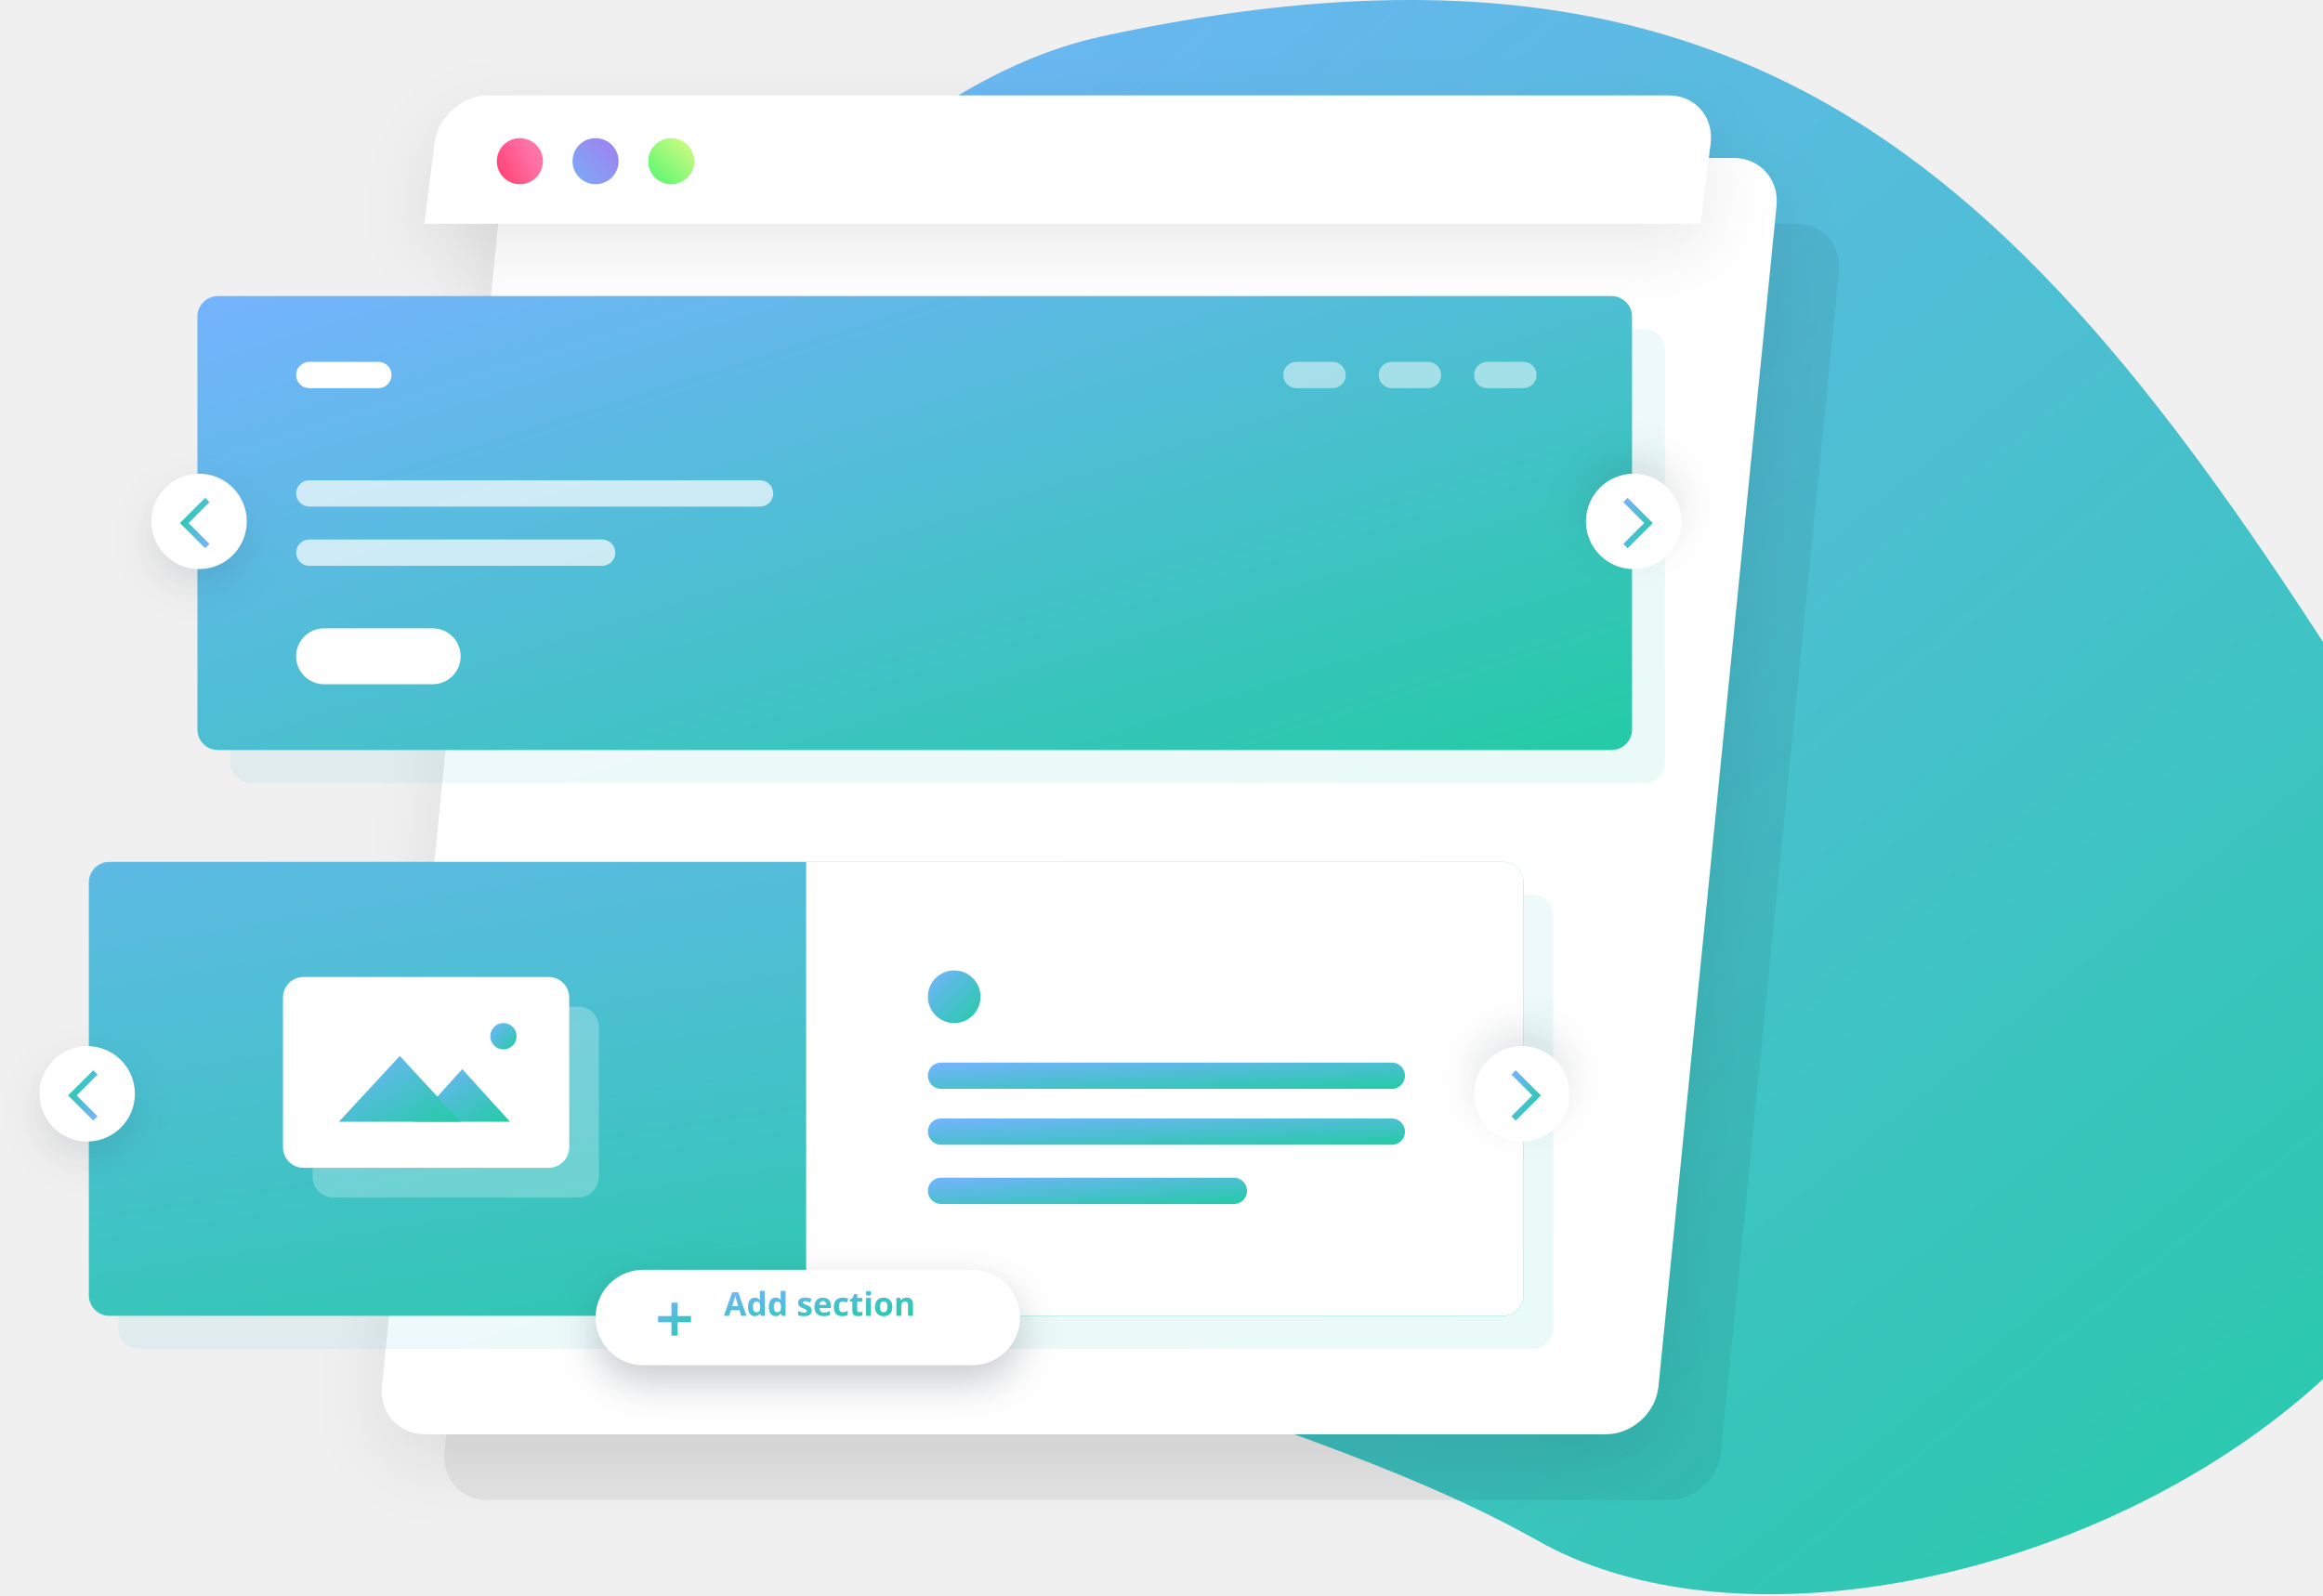
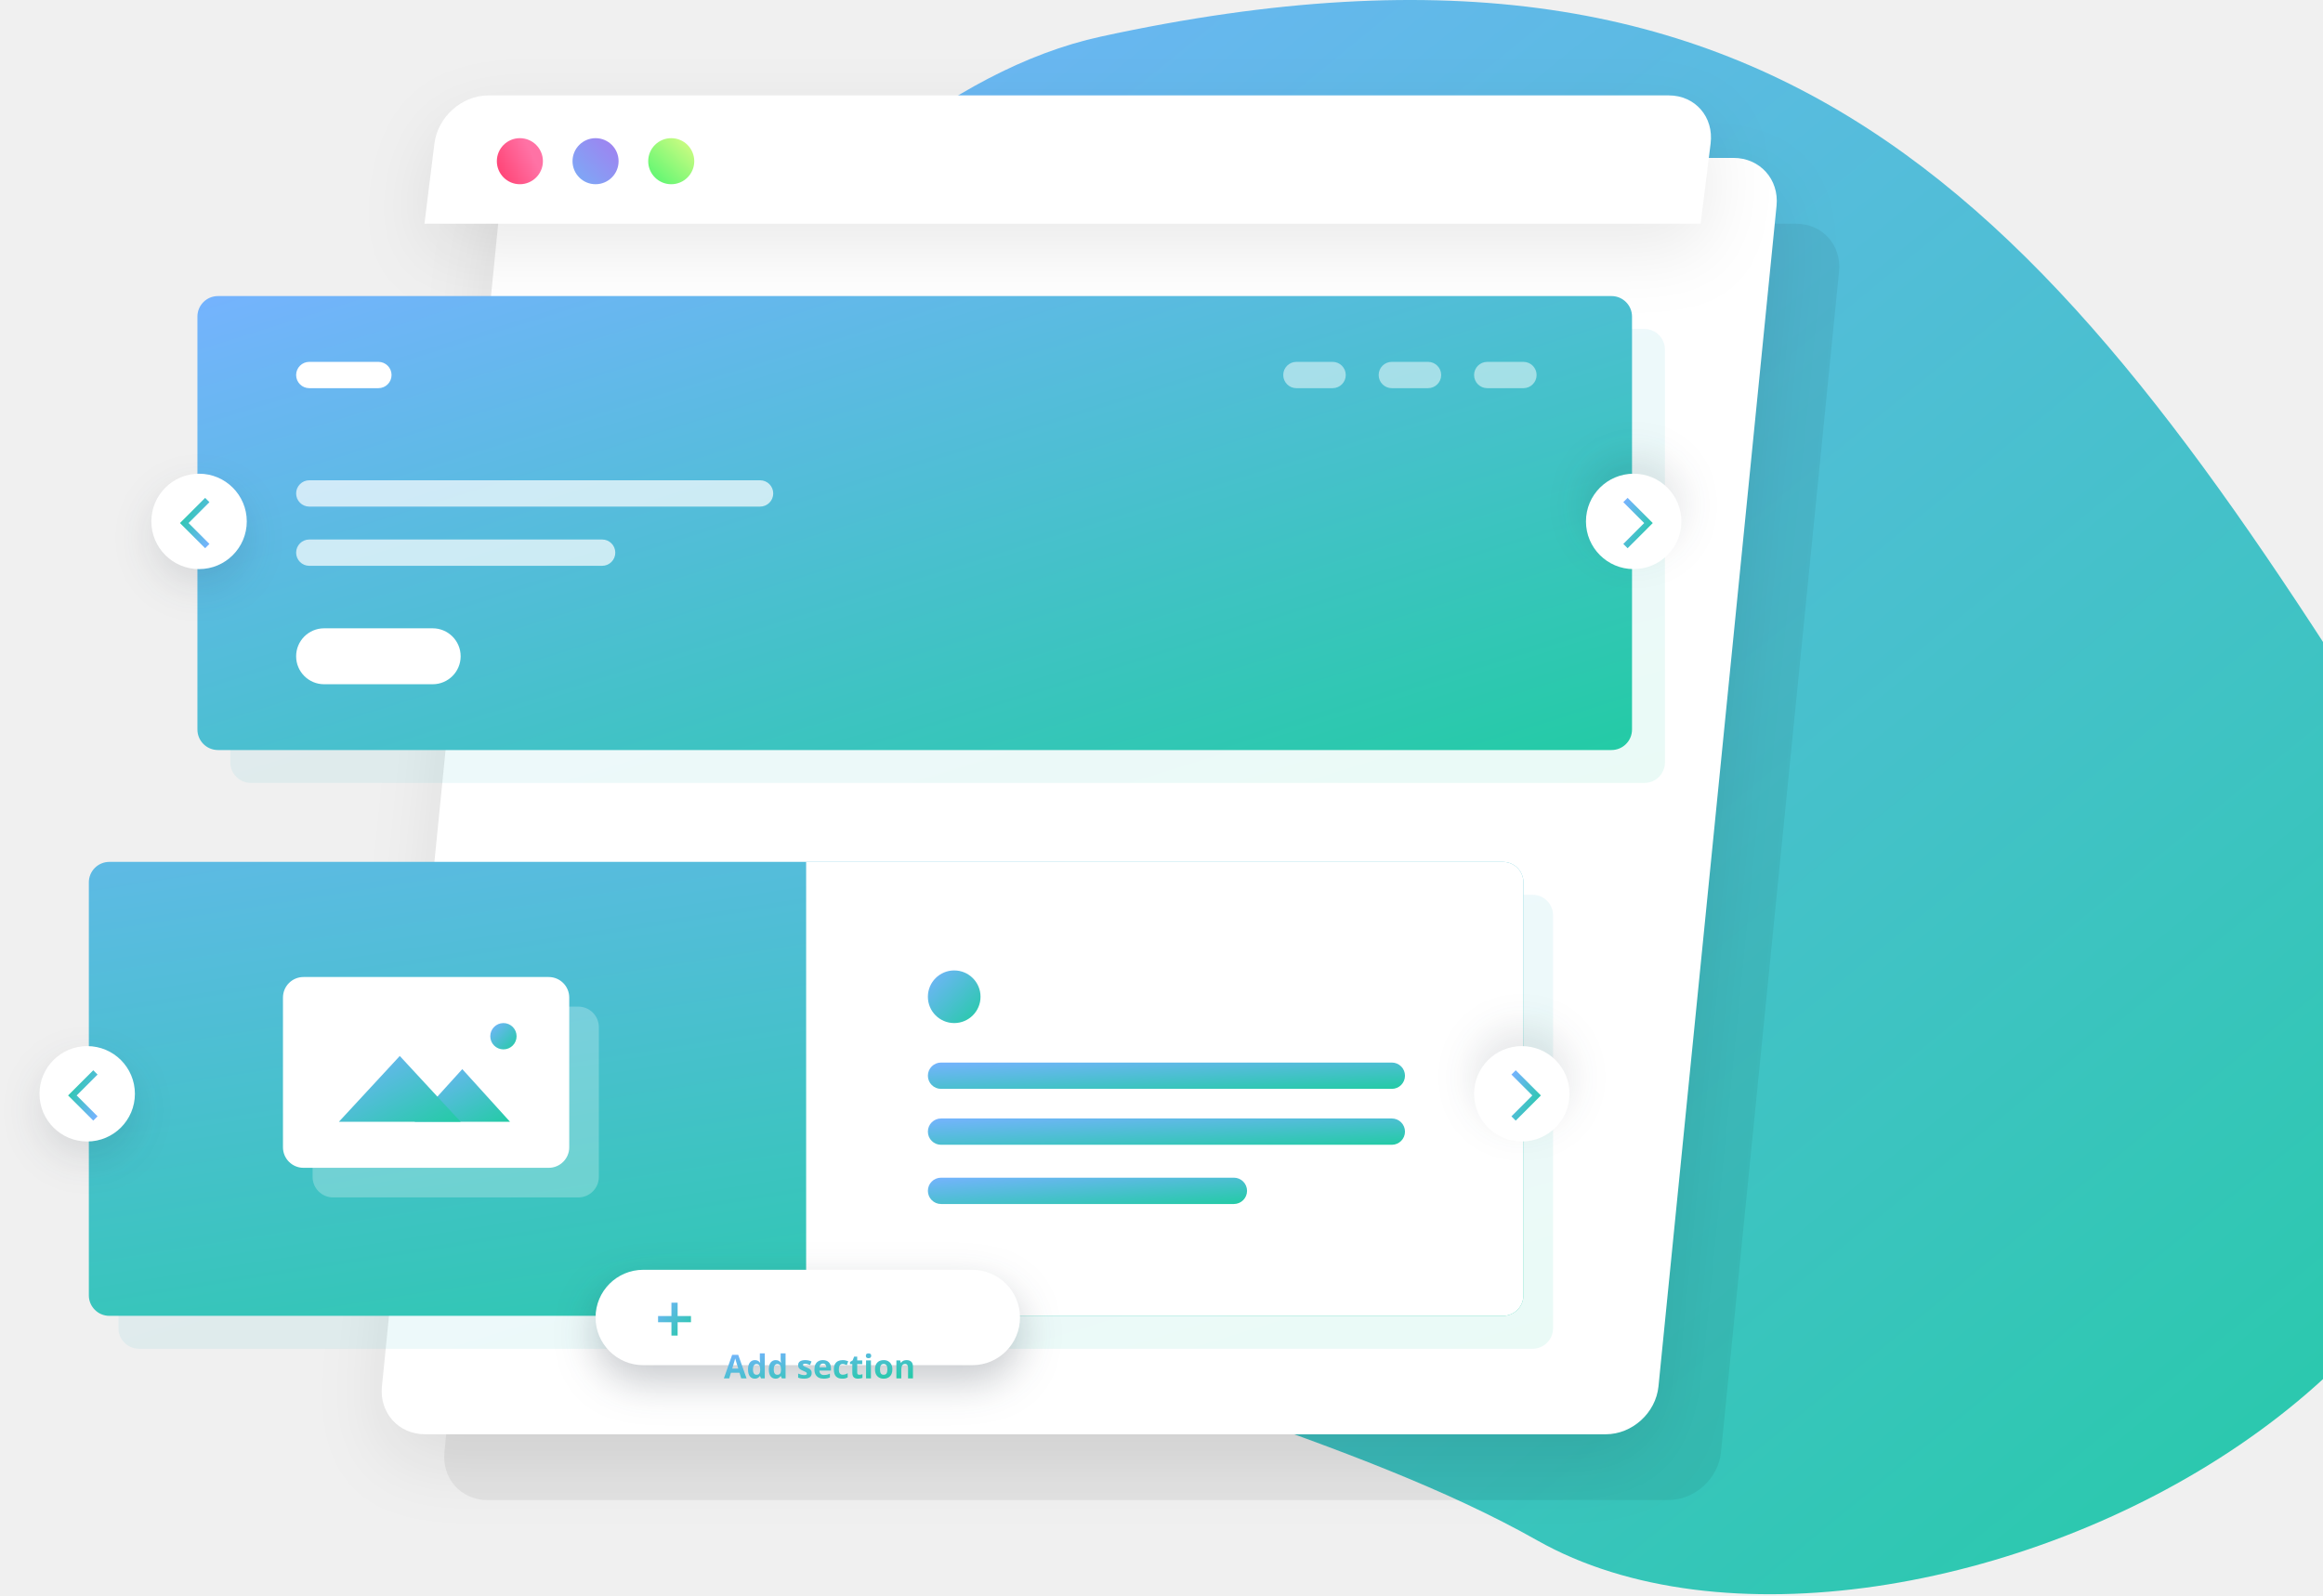
<svg xmlns="http://www.w3.org/2000/svg" xmlns:xlink="http://www.w3.org/1999/xlink" width="706px" height="485px" viewBox="0 0 706 485" version="1.1">
  <defs>
    <linearGradient x1="0%" y1="0%" x2="100%" y2="100%" id="linearGradient-1">
      <stop stop-color="#75B3FE" offset="0%" />
      <stop stop-color="#23CBA5" offset="100%" />
    </linearGradient>
    <path d="M117.168,19 L476.036,19 C484.071,19 491.236,25.514 492.04,33.55 L527.926,392.45 C528.73,400.486 522.868,407 514.832,407 L155.964,407 C147.929,407 140.764,400.486 139.96,392.45 L104.074,33.55 C103.27,25.514 109.132,19 117.168,19 Z" id="path-2" />
    <filter x="-8.4%" y="-7.1%" width="116.7%" height="118.3%" filterUnits="objectBoundingBox" id="filter-3">
      <feOffset dx="0" dy="8" in="SourceAlpha" result="shadowOffsetOuter1" />
      <feGaussianBlur stdDeviation="10.5" in="shadowOffsetOuter1" result="shadowBlurOuter1" />
      <feColorMatrix values="0 0 0 0 0   0 0 0 0 0   0 0 0 0 0  0 0 0 0.081 0" type="matrix" in="shadowBlurOuter1" />
    </filter>
    <path d="M129.841,0 L488.607,0 C496.64,-1.48375104e-15 503.966,6.548 504.97,14.625 L508,39 L120.145,39 L117.115,14.625 C116.111,6.548 121.808,1.48375104e-15 129.841,0 Z" id="path-4" />
    <filter x="-9.1%" y="-70.5%" width="118.2%" height="282.1%" filterUnits="objectBoundingBox" id="filter-5">
      <feOffset dx="0" dy="8" in="SourceAlpha" result="shadowOffsetOuter1" />
      <feGaussianBlur stdDeviation="10.5" in="shadowOffsetOuter1" result="shadowBlurOuter1" />
      <feColorMatrix values="0 0 0 0 0   0 0 0 0 0   0 0 0 0 0  0 0 0 0.081 0" type="matrix" in="shadowBlurOuter1" />
    </filter>
    <linearGradient x1="83.8%" y1="50%" x2="15.396%" y2="84.521%" id="linearGradient-6">
      <stop stop-color="#FF72A5" offset="0%" />
      <stop stop-color="#FF487A" offset="100%" />
    </linearGradient>
    <linearGradient x1="88.82%" y1="9.801%" x2="-6.832%" y2="100%" id="linearGradient-7">
      <stop stop-color="#9E83F0" offset="0%" />
      <stop stop-color="#78AEF7" offset="100%" />
    </linearGradient>
    <linearGradient x1="80.545%" y1="10.526%" x2="-33.946%" y2="136.578%" id="linearGradient-8">
      <stop stop-color="#C6FB81" offset="0%" />
      <stop stop-color="#21F46A" offset="100%" />
    </linearGradient>
    <rect id="path-9" x="34" y="115" width="29" height="29" rx="14.5" />
    <filter x="-70.7%" y="-53.4%" width="241.4%" height="241.4%" filterUnits="objectBoundingBox" id="filter-10">
      <feOffset dx="0" dy="5" in="SourceAlpha" result="shadowOffsetOuter1" />
      <feGaussianBlur stdDeviation="6" in="shadowOffsetOuter1" result="shadowBlurOuter1" />
      <feColorMatrix values="0 0 0 0 0.133   0 0 0 0 0.173   0 0 0 0 0.231  0 0 0 0.124 0" type="matrix" in="shadowBlurOuter1" />
    </filter>
    <rect id="path-11" x="470" y="115" width="29" height="29" rx="14.5" />
    <filter x="-70.7%" y="-53.4%" width="241.4%" height="241.4%" filterUnits="objectBoundingBox" id="filter-12">
      <feOffset dx="0" dy="5" in="SourceAlpha" result="shadowOffsetOuter1" />
      <feGaussianBlur stdDeviation="6" in="shadowOffsetOuter1" result="shadowBlurOuter1" />
      <feColorMatrix values="0 0 0 0 0.133   0 0 0 0 0.173   0 0 0 0 0.231  0 0 0 0.124 0" type="matrix" in="shadowBlurOuter1" />
    </filter>
    <linearGradient x1="-21.486%" y1="-50.432%" x2="65.915%" y2="123.517%" id="linearGradient-13">
      <stop stop-color="#75B3FE" offset="0%" />
      <stop stop-color="#23CBA5" offset="100%" />
    </linearGradient>
    <rect id="path-14" x="169" y="357" width="129" height="29" rx="14.5" />
    <filter x="-15.9%" y="-53.4%" width="131.8%" height="241.4%" filterUnits="objectBoundingBox" id="filter-15">
      <feOffset dx="0" dy="5" in="SourceAlpha" result="shadowOffsetOuter1" />
      <feGaussianBlur stdDeviation="6" in="shadowOffsetOuter1" result="shadowBlurOuter1" />
      <feColorMatrix values="0 0 0 0 0.133   0 0 0 0 0.173   0 0 0 0 0.231  0 0 0 0.25 0" type="matrix" in="shadowBlurOuter1" />
    </filter>
    <rect id="path-16" x="0" y="289" width="29" height="29" rx="14.5" />
    <filter x="-70.7%" y="-53.4%" width="241.4%" height="241.4%" filterUnits="objectBoundingBox" id="filter-17">
      <feOffset dx="0" dy="5" in="SourceAlpha" result="shadowOffsetOuter1" />
      <feGaussianBlur stdDeviation="6" in="shadowOffsetOuter1" result="shadowBlurOuter1" />
      <feColorMatrix values="0 0 0 0 0.133   0 0 0 0 0.173   0 0 0 0 0.231  0 0 0 0.124 0" type="matrix" in="shadowBlurOuter1" />
    </filter>
    <rect id="path-18" x="436" y="289" width="29" height="29" rx="14.5" />
    <filter x="-70.7%" y="-53.4%" width="241.4%" height="241.4%" filterUnits="objectBoundingBox" id="filter-19">
      <feOffset dx="0" dy="5" in="SourceAlpha" result="shadowOffsetOuter1" />
      <feGaussianBlur stdDeviation="6" in="shadowOffsetOuter1" result="shadowBlurOuter1" />
      <feColorMatrix values="0 0 0 0 0.133   0 0 0 0 0.173   0 0 0 0 0.231  0 0 0 0.124 0" type="matrix" in="shadowBlurOuter1" />
    </filter>
  </defs>
  <g id="Home-Page" stroke="none" stroke-width="1" fill="none" fill-rule="evenodd">
    <g id="Wuilt---Home-Page" transform="translate(-734, -2485)">
      <g id="Predesigned-Sections" transform="translate(-89, 2384)">
        <g id="Group-26" transform="translate(835, 101)">
          <path d="M455.219,468.278 C565.719,530.758 825.625,405.755 720,236.13 C614.375,66.505 534.43,-34.965 322.602,11.117 C230.681,31.114 140,171.571 140,236.13 C140,396.292 344.719,405.798 455.219,468.278 Z" id="Oval-Copy-2" fill="url(#linearGradient-1)" />
          <g id="Drawing" transform="translate(0, 29)">
            <path d="M136.168,39 L495.036,39 C503.071,39 510.236,45.514 511.04,53.55 L546.926,412.45 C547.73,420.486 541.868,427 533.832,427 L174.964,427 C166.929,427 159.764,420.486 158.96,412.45 L123.074,53.55 C122.27,45.514 128.132,39 136.168,39 Z" id="Rectangle-10-Copy-31" fill-opacity="0.099" fill="#000000" opacity="0.603" transform="translate(335, 233) scale(-1, 1) translate(-335, -233) " />
            <g id="Rectangle-10-Copy-32" transform="translate(316, 213) scale(-1, 1) translate(-316, -213) ">
              <use fill="black" fill-opacity="1" filter="url(#filter-3)" xlink:href="#path-2" />
              <use fill="#FFFFFF" fill-rule="evenodd" xlink:href="#path-2" />
            </g>
            <g id="Rectangle-10-Copy-33" transform="translate(312.5, 19.5) scale(-1, 1) translate(-312.5, -19.5) ">
              <use fill="black" fill-opacity="1" filter="url(#filter-5)" xlink:href="#path-4" />
              <use fill="#FFFFFF" fill-rule="evenodd" xlink:href="#path-4" />
            </g>
            <circle id="Oval-4" fill="url(#linearGradient-6)" cx="146" cy="20" r="7" />
            <circle id="Oval-4-Copy" fill="url(#linearGradient-7)" cx="169" cy="20" r="7" />
            <circle id="Oval-4-Copy-2" fill="url(#linearGradient-8)" cx="192" cy="20" r="7" />
            <rect id="Rectangle-12-Copy-2" fill="url(#linearGradient-1)" opacity="0.1" x="58" y="71" width="436" height="138" rx="6.237" />
            <rect id="Rectangle-10-Copy-34" fill="#FFFFFF" x="87" y="145" width="97" height="8" rx="4" />
            <rect id="Rectangle-10-Copy-35" fill="#FFFFFF" x="87" y="127" width="145" height="8" rx="4" />
            <rect id="Rectangle-10-Copy-36" fill="#FFFFFF" x="87" y="172" width="50" height="17" rx="8.5" />
            <rect id="Rectangle-10-Copy-37" fill="#FFFFFF" x="87" y="90" width="29" height="8" rx="4" />
            <rect id="Rectangle-10-Copy-38" fill="#FFFFFF" opacity="0.5" x="446" y="90" width="19" height="8" rx="4" />
            <rect id="Rectangle-10-Copy-39" fill="#FFFFFF" opacity="0.5" x="417" y="90" width="19" height="8" rx="4" />
            <rect id="Rectangle-10-Copy-40" fill="#FFFFFF" opacity="0.5" x="388" y="90" width="19" height="8" rx="4" />
            <rect id="Rectangle-12-Copy-3" fill="url(#linearGradient-1)" x="48" y="61" width="436" height="138" rx="6.237" />
            <rect id="Rectangle-10-Copy-41" fill="#FFFFFF" opacity="0.7" x="78" y="135" width="97" height="8" rx="4" />
            <rect id="Rectangle-10-Copy-42" fill="#FFFFFF" opacity="0.7" x="78" y="117" width="145" height="8" rx="4" />
            <rect id="Rectangle-10-Copy-43" fill="#FFFFFF" x="78" y="162" width="50" height="17" rx="8.5" />
            <rect id="Rectangle-10-Copy-21" fill="#FFFFFF" x="78" y="81" width="29" height="8" rx="4" />
            <rect id="Rectangle-10-Copy-22" fill="#FFFFFF" opacity="0.5" x="436" y="81" width="19" height="8" rx="4" />
            <rect id="Rectangle-10-Copy-23" fill="#FFFFFF" opacity="0.5" x="407" y="81" width="19" height="8" rx="4" />
            <rect id="Rectangle-10-Copy-24" fill="#FFFFFF" opacity="0.5" x="378" y="81" width="19" height="8" rx="4" />
            <g id="Rectangle-2-Copy">
              <use fill="black" fill-opacity="1" filter="url(#filter-10)" xlink:href="#path-9" />
              <use fill="#FFFFFF" fill-rule="evenodd" xlink:href="#path-9" />
            </g>
            <polyline id="Path-20-Copy-2" stroke="url(#linearGradient-1)" stroke-width="1.848" transform="translate(47.5, 130) rotate(-180) translate(-47.5, -130) " points="44 123 51 130 44 137" />
            <g id="Rectangle-2-Copy" transform="translate(484.5, 129.5) rotate(-180) translate(-484.5, -129.5) ">
              <use fill="black" fill-opacity="1" filter="url(#filter-12)" xlink:href="#path-11" />
              <use fill="#FFFFFF" fill-rule="evenodd" xlink:href="#path-11" />
            </g>
            <polyline id="Path-20-Copy-3" stroke="url(#linearGradient-1)" stroke-width="1.848" transform="translate(485.5, 130) rotate(-360) translate(-485.5, -130) " points="482 123 489 130 482 137" />
            <rect id="Rectangle-12-Copy-4" fill="url(#linearGradient-1)" opacity="0.1" x="24" y="243" width="436" height="138" rx="6.237" />
            <rect id="Rectangle-12-Copy-5" fill="url(#linearGradient-13)" x="15" y="233" width="436" height="138" rx="6.237" />
            <path d="M233,233 L444.763,233 C448.208,233 451,235.792 451,239.237 L451,364.763 C451,368.208 448.208,371 444.763,371 L233,371 L233,233 Z" id="Rectangle-12-Copy-6" fill="#FFFFFF" />
            <rect id="Rectangle-11-Copy-9" fill="#FFFFFF" opacity="0.25" x="83" y="277" width="87" height="58" rx="6.237" />
            <rect id="Rectangle-11-Copy-10" fill="#FFFFFF" x="74" y="268" width="87" height="58" rx="6.237" />
            <polygon id="Path-12-Copy" fill="url(#linearGradient-1)" points="114 312 143 312 128.5 296" />
            <polygon id="Path-12" fill="url(#linearGradient-1)" points="91 312 128 312 109.5 292" />
            <circle id="Oval-2-Copy-4" fill="url(#linearGradient-1)" cx="141" cy="286" r="4" />
            <rect id="Rectangle-10-Copy-44" fill="url(#linearGradient-1)" x="270" y="329" width="97" height="8" rx="4" />
            <rect id="Rectangle-10-Copy-25" fill="url(#linearGradient-1)" x="270" y="294" width="145" height="8" rx="4" />
            <rect id="Rectangle-10-Copy-26" fill="url(#linearGradient-1)" x="270" y="311" width="145" height="8" rx="4" />
            <circle id="Oval-5" fill="url(#linearGradient-1)" cx="278" cy="274" r="8" />
            <g id="Rectangle-13">
              <use fill="black" fill-opacity="1" filter="url(#filter-15)" xlink:href="#path-14" />
              <use fill="#FFFFFF" fill-rule="evenodd" xlink:href="#path-14" />
            </g>
            <text id="Add-section" fill="url(#linearGradient-1)" font-family="Avenir-Heavy, Avenir" font-size="9.979" font-weight="600" line-spacing="21.621">
-               <tspan x="208" y="371">Add section</tspan>
+               <tspan x="208" y="390">Add section</tspan>
            </text>
            <polygon id="+" fill="url(#linearGradient-1)" points="192.059 371.059 192.059 367 193.941 367 193.941 371.059 198 371.059 198 372.941 193.941 372.941 193.941 377 192.059 377 192.059 372.941 188 372.941 188 371.059" />
            <g id="Rectangle-2-Copy">
              <use fill="black" fill-opacity="1" filter="url(#filter-17)" xlink:href="#path-16" />
              <use fill="#FFFFFF" fill-rule="evenodd" xlink:href="#path-16" />
            </g>
            <polyline id="Path-20-Copy-4" stroke="url(#linearGradient-1)" stroke-width="1.848" transform="translate(13.5, 304) rotate(-180) translate(-13.5, -304) " points="10 297 17 304 10 311" />
            <g id="Rectangle-2-Copy" transform="translate(450.5, 303.5) rotate(-180) translate(-450.5, -303.5) ">
              <use fill="black" fill-opacity="1" filter="url(#filter-19)" xlink:href="#path-18" />
              <use fill="#FFFFFF" fill-rule="evenodd" xlink:href="#path-18" />
            </g>
            <polyline id="Path-20-Copy-5" stroke="url(#linearGradient-1)" stroke-width="1.848" transform="translate(451.5, 304) rotate(-360) translate(-451.5, -304) " points="448 297 455 304 448 311" />
          </g>
        </g>
      </g>
    </g>
  </g>
</svg>
